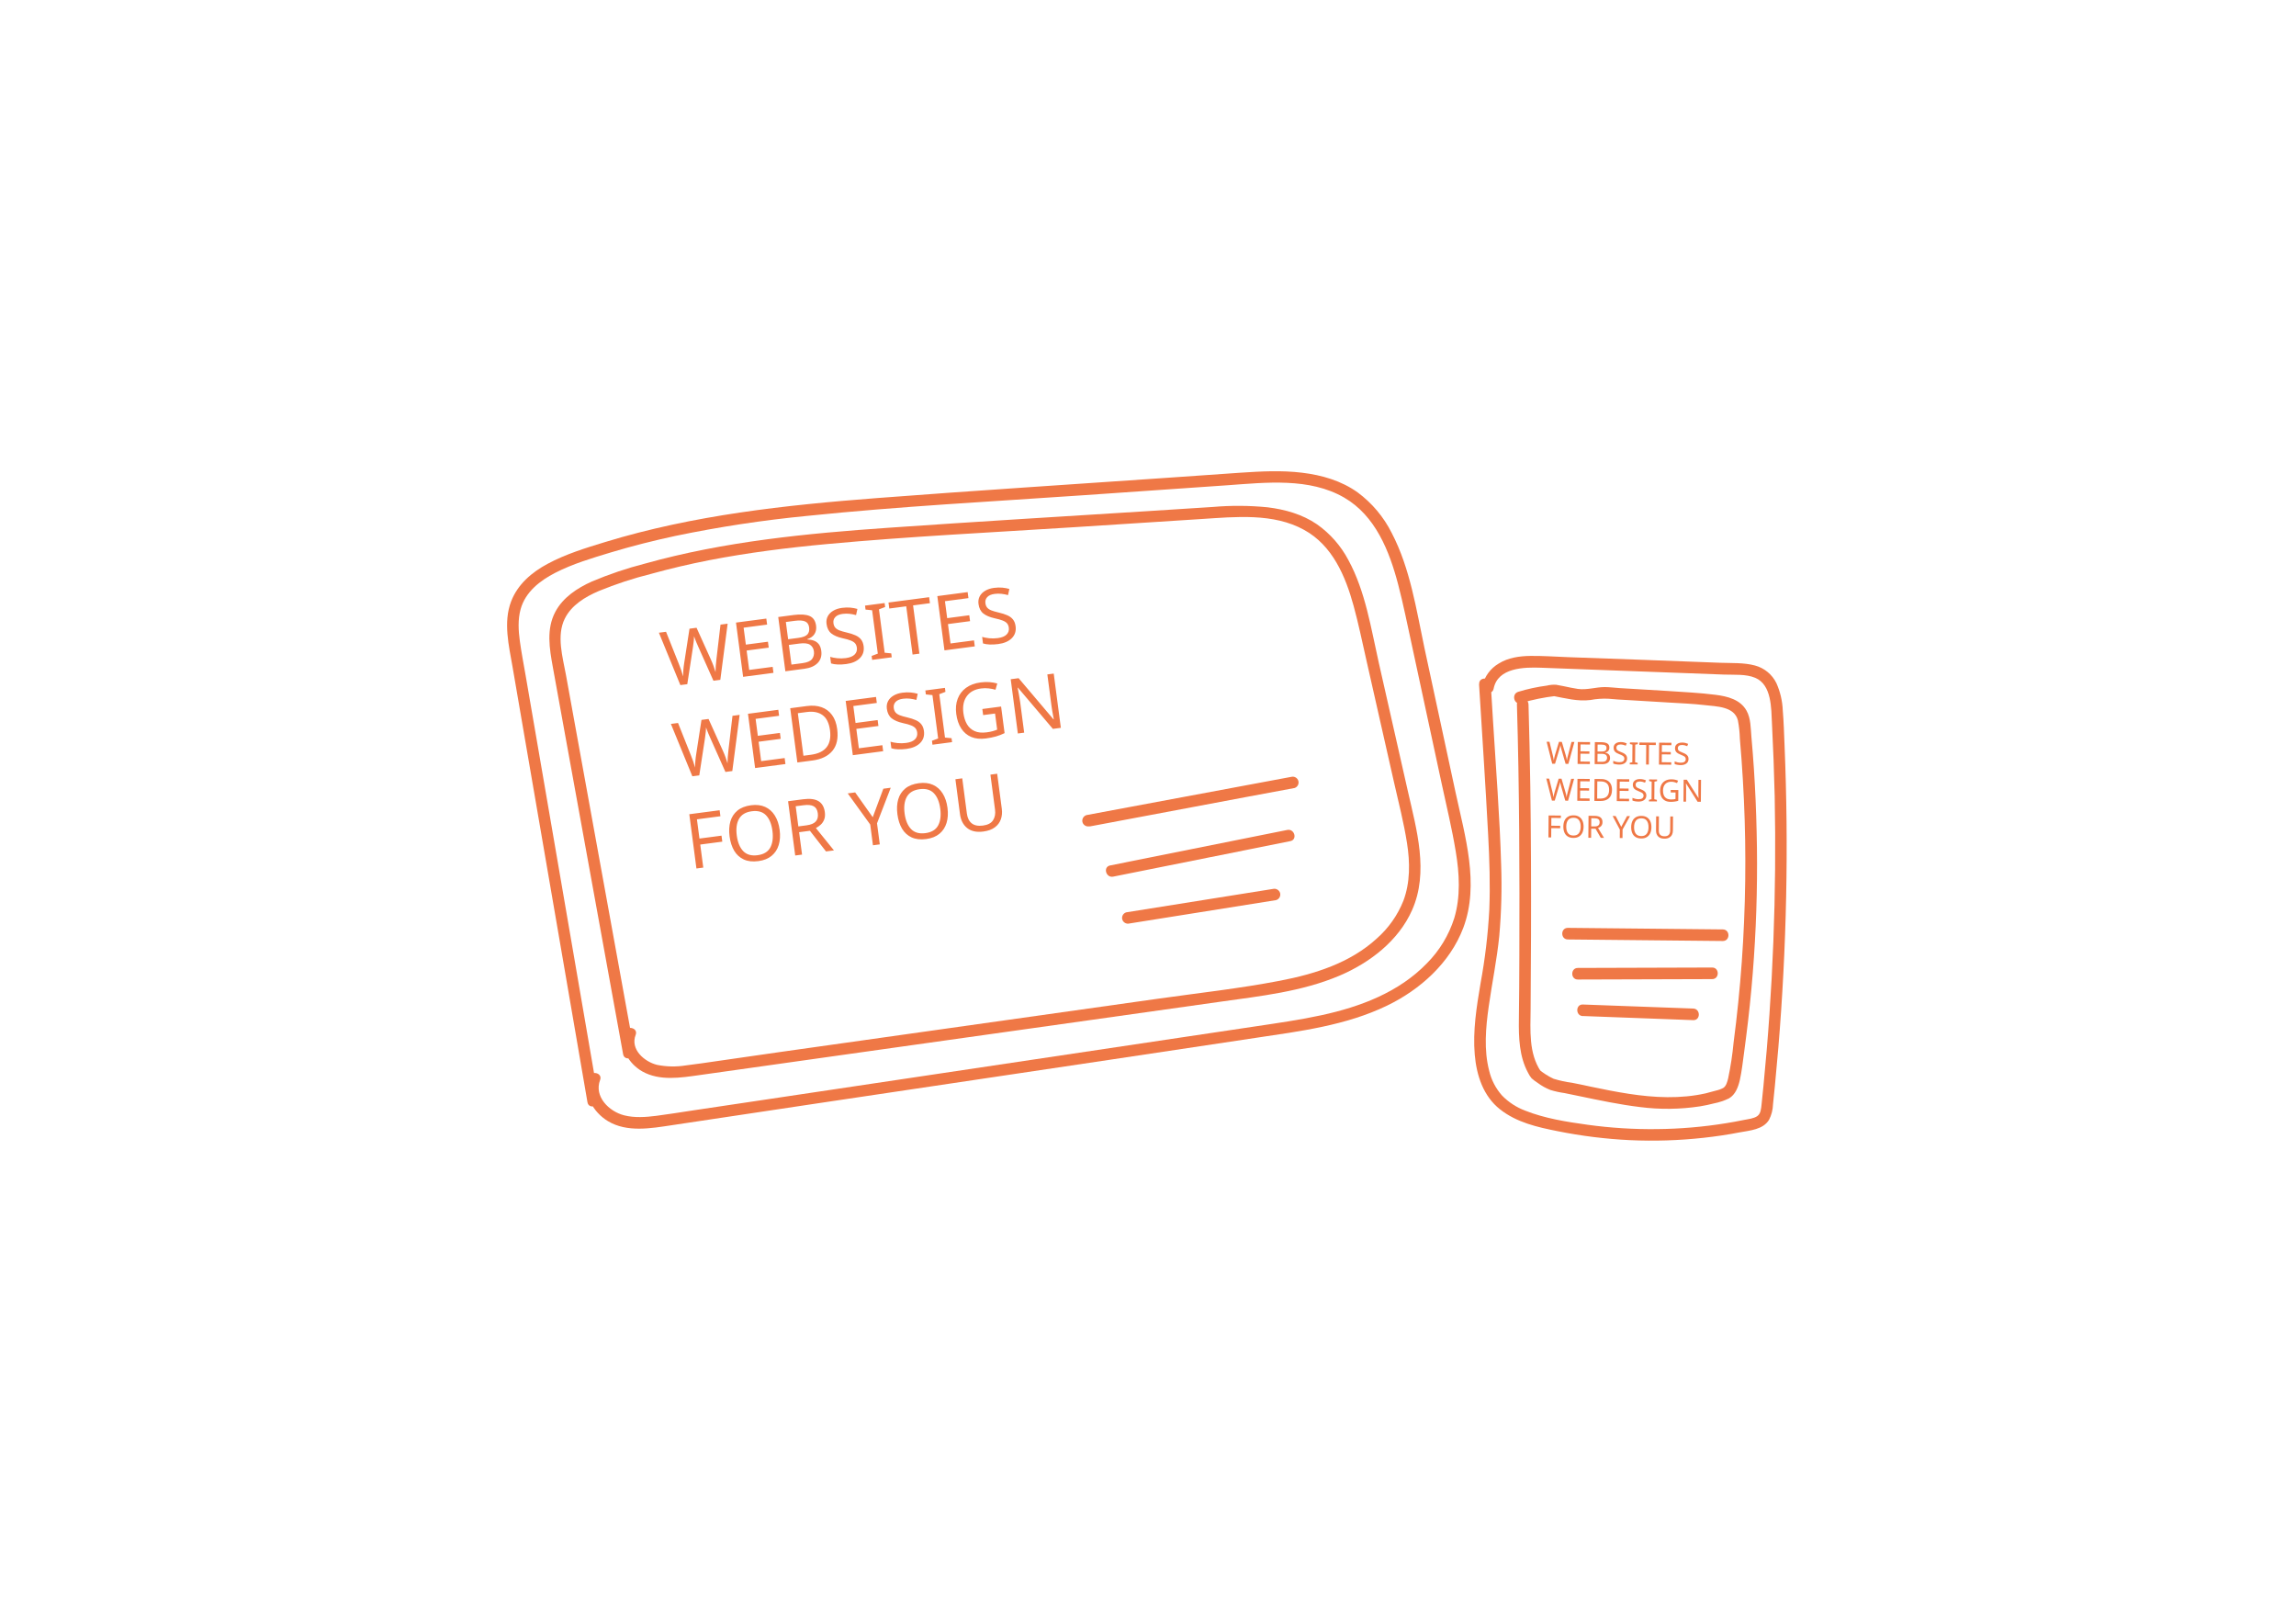
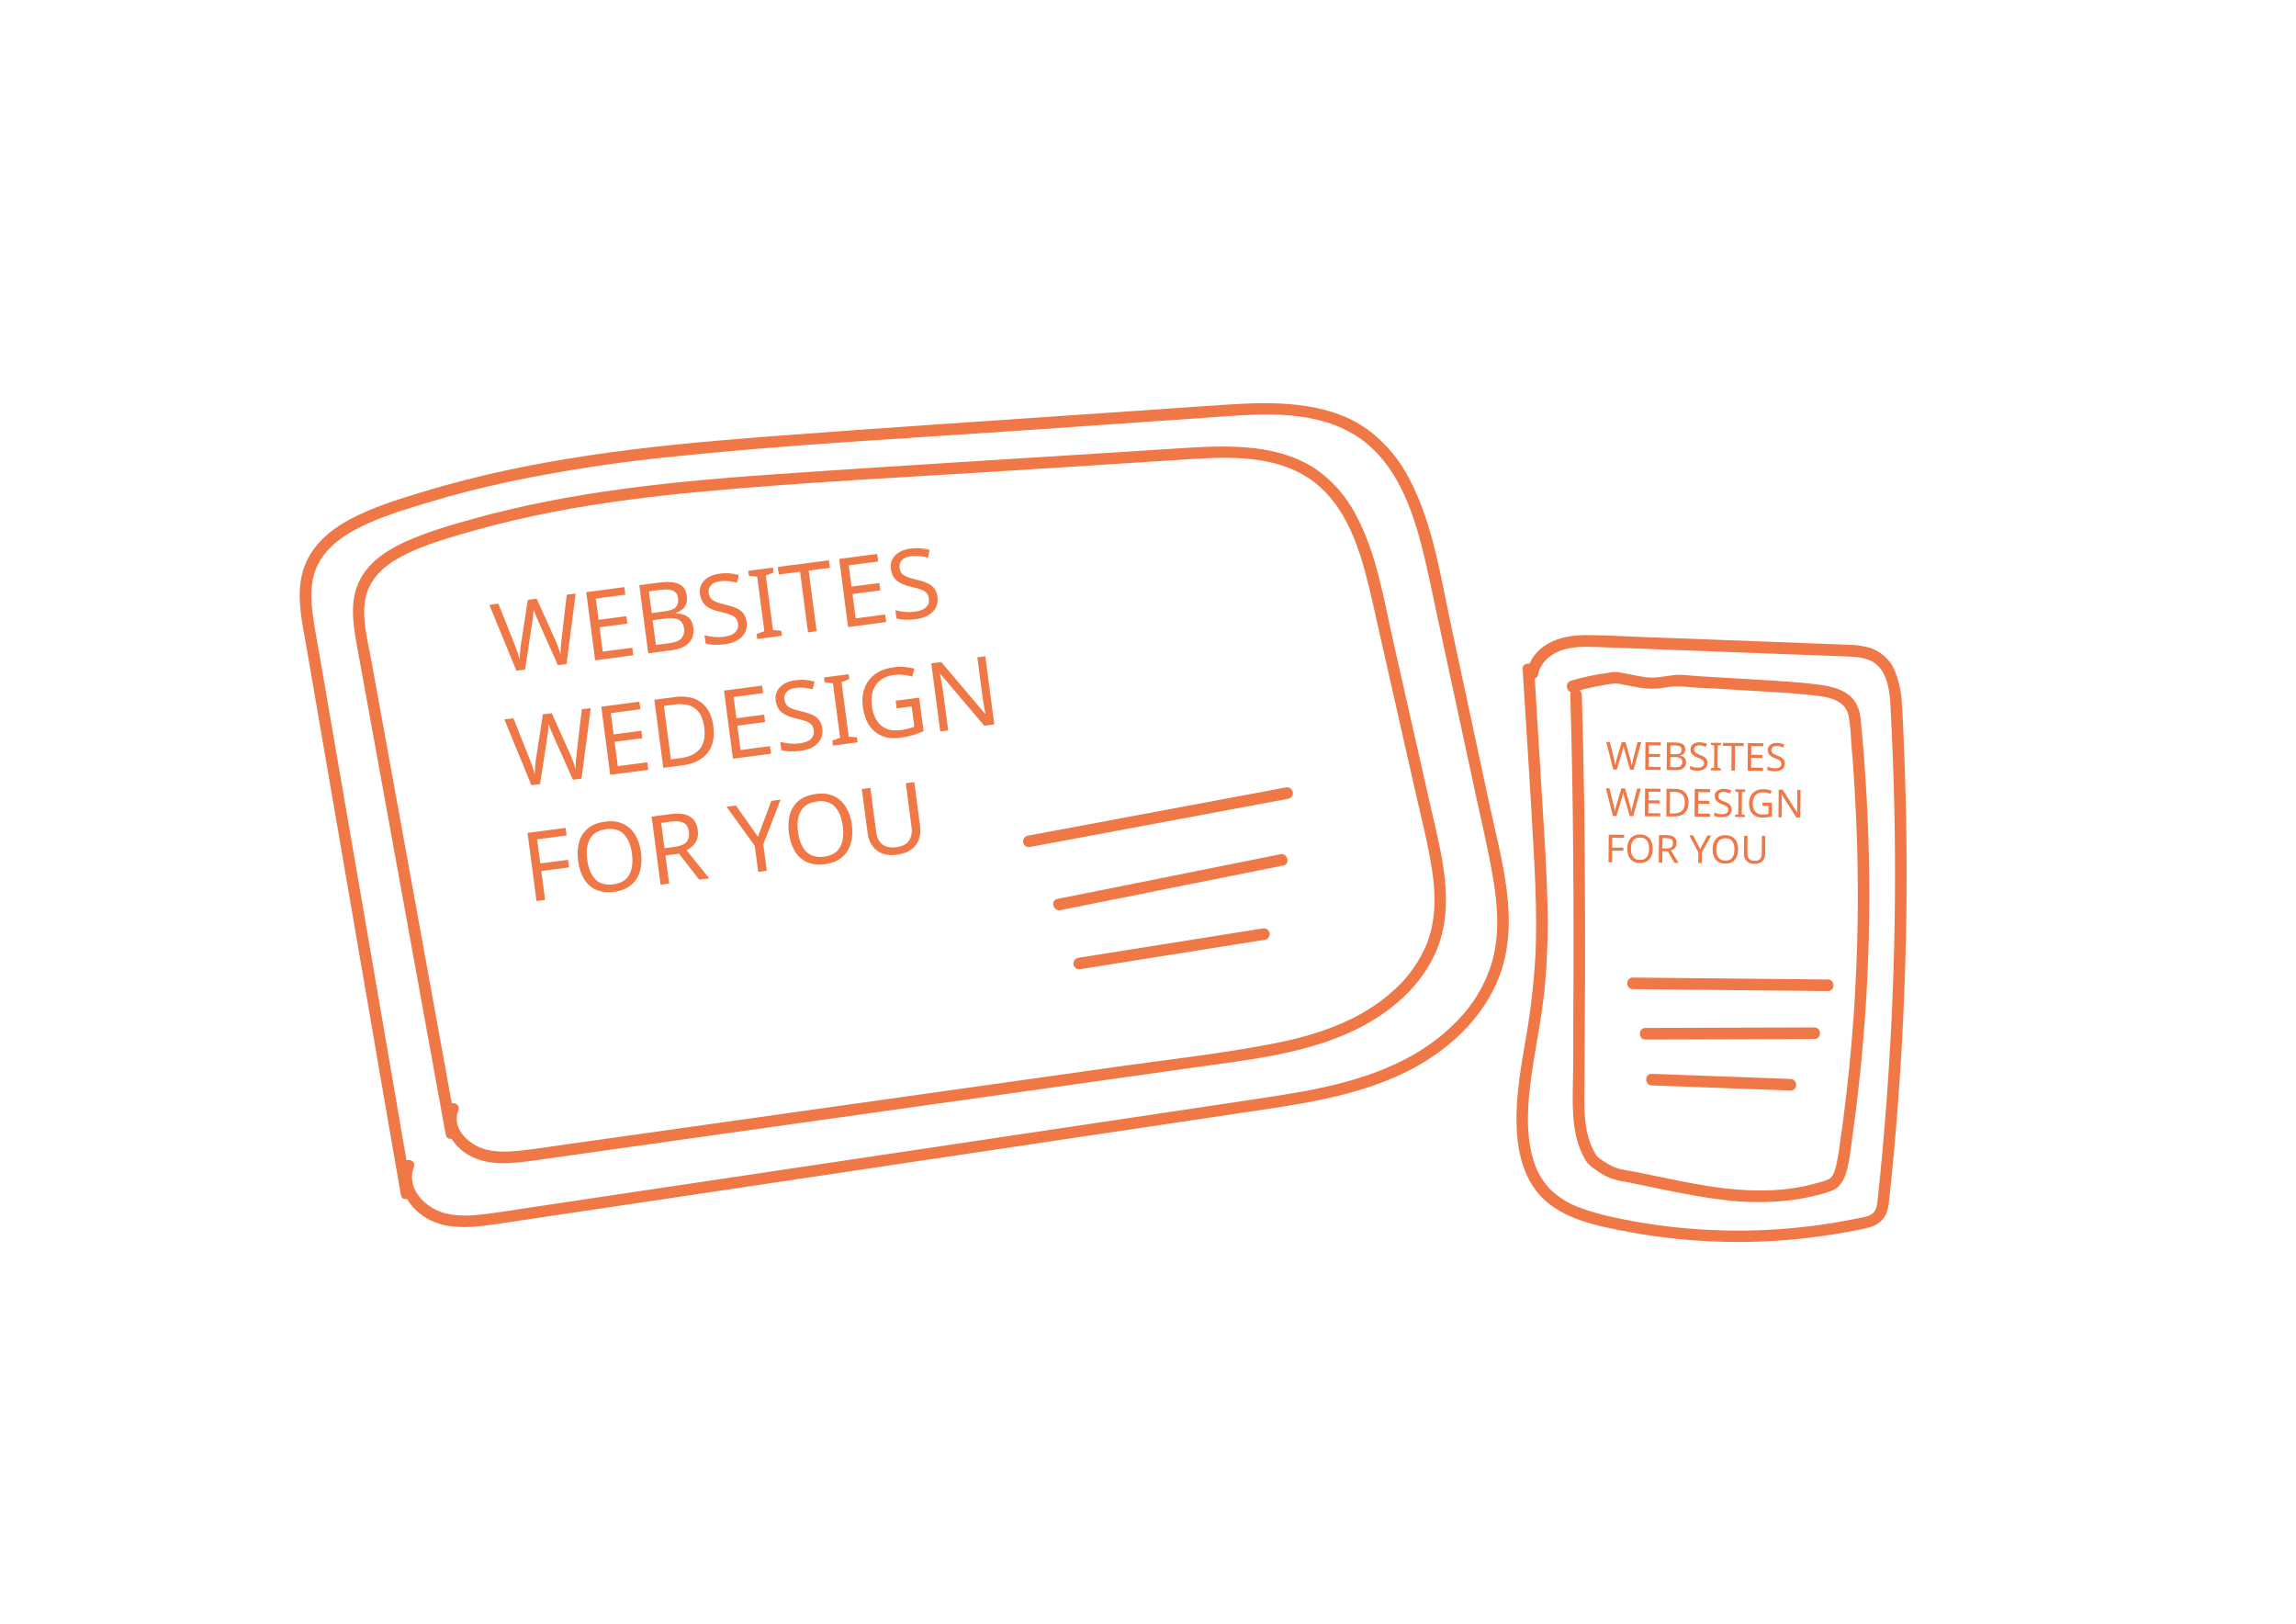
<svg xmlns="http://www.w3.org/2000/svg" id="Layer_1" data-name="Layer 1" viewBox="0 0 841.89 595.28">
  <defs>
-     <style>.cls-1{font-size:28.1px;}.cls-1,.cls-2,.cls-3{fill:#ef7846;}.cls-1,.cls-2{font-family:InkFree, Ink Free;}.cls-2{font-size:11.26px;}</style>
+     <style>.cls-1{font-size:35.35px;}.cls-1,.cls-2,.cls-3{fill:#ef7846;}.cls-1,.cls-2{font-family:InkFree, Ink Free;}.cls-2{font-size:14.17px;}</style>
  </defs>
-   <text class="cls-1" transform="translate(243.88 251.9) rotate(-7.49)">WEBSITES<tspan x="0" y="33.72">WEDESIGN </tspan>
-     <tspan x="0" y="67.43">FOR YOU</tspan>
+   <text class="cls-1" transform="matrix(0.99, -0.13, 0.13, 0.99, 182.3, 246.79)">WEBSITES<tspan x="0" y="42.42">WEDESIGN </tspan>
+     <tspan x="0" y="84.84">FOR YOU</tspan>
  </text>
-   <text class="cls-2" transform="translate(566.9 279.98) rotate(0.47)">WEBSITES<tspan x="0" y="13.51">WEDESIGN </tspan>
-     <tspan x="0" y="27.02">FOR YOU</tspan>
+   <text class="cls-2" transform="translate(588.71 282.12) rotate(0.47)">WEBSITES<tspan x="0" y="17">WEDESIGN </tspan>
+     <tspan x="0" y="34">FOR YOU</tspan>
  </text>
-   <path class="cls-3" d="M219.47,403,201.64,299.35l-8.92-51.8c-.72-4.16-1.53-8.31-2.1-12.49-.53-3.87-.77-7.92.28-11.72C192.65,217,198,212.87,203.59,210c6.42-3.29,13.5-5.39,20.38-7.47,7.82-2.35,15.74-4.35,23.72-6.06A450.38,450.38,0,0,1,296,189.13c33.8-3.5,67.81-5.25,101.7-7.6l52.41-3.63c14.05-1,30-2.86,42.76,4.52,11.49,6.66,16.59,19.62,19.8,31.85,1.92,7.3,3.37,14.73,5,22.11l5.42,25.18,5.49,25.51c1.8,8.34,3.82,16.67,5.21,25.1,1.34,8.08,1.83,16.51-.55,24.45a41.05,41.05,0,0,1-10.05,16.56c-10.3,10.63-24.39,15.92-38.59,19-8,1.74-16,2.87-24.08,4.08l-26,3.88L331,395.61l-51.61,7.71-26,3.88c-4.24.63-8.48,1.34-12.74,1.88-3.89.49-8,.79-11.81-.19-5.5-1.4-11.11-6.87-8.8-12.95,1-2.56-3.14-3.66-4.1-1.13-2.38,6.26,1.59,13,7,16.23,7,4.21,15.8,2.62,23.41,1.48l53.31-8,107.32-16,53.31-8c16.38-2.45,33.19-4.54,48.27-11.82,12.19-5.88,23.12-15.67,28-28.55,6-16,.61-33.65-2.82-49.56l-11.42-53c-3-14.15-5.22-29.19-12-42.18a41.74,41.74,0,0,0-12.48-14.87c-6-4.31-13.18-6.37-20.43-7.24-7.48-.91-15.05-.5-22.55,0l-26.77,1.86c-35.5,2.46-71,4.72-106.51,7.44-33.54,2.57-67.33,6.23-99.62,16.1-7.16,2.18-14.52,4.43-21.15,8-5.79,3.09-11,7.52-13.39,13.78-2.95,7.7-.81,16.32.54,24.13l4.57,26.58,18.42,107,4.46,25.91c.46,2.69,4.56,1.55,4.1-1.13Z" />
-   <path class="cls-3" d="M232.57,385.35,215.83,293.2l-8.31-45.77c-1.18-6.49-3.54-14.36-.42-20.64,2.48-5,7.54-8,12.46-10.11a140.07,140.07,0,0,1,19.21-6.3q10.53-2.9,21.27-5c14.29-2.77,28.75-4.58,43.24-5.92,30.13-2.8,60.4-4.25,90.6-6.18l46.67-3c12.38-.79,26.35-2.28,37.67,4,10.35,5.69,15.12,16.91,18.1,27.77,1.78,6.47,3.13,13.07,4.62,19.61l5.14,22.74,5.08,22.43c1.68,7.41,3.6,14.82,4.77,22.33,1.09,7,1.19,14.34-1.34,21.08a36.42,36.42,0,0,1-9.72,13.8c-9.79,9-22.78,13.06-35.57,15.52-14.82,2.85-29.92,4.5-44.86,6.61l-92.18,13-46.4,6.54L263,389c-3.82.54-7.64,1.14-11.47,1.59a29.72,29.72,0,0,1-10.6-.19c-4.67-1.16-9.91-5.68-7.85-11,1-2.54-3.11-3.65-4.1-1.12-2.21,5.67,1.65,11.78,6.57,14.54,6.33,3.55,14,2.3,20.84,1.34l47.95-6.76L399.59,374l47.94-6.76c14.7-2.07,29.79-3.68,43.58-9.52,11.11-4.72,21.68-12.77,26.67-24.06,6.21-14,1.65-29.46-1.56-43.65l-10.64-47c-2.85-12.62-4.89-26.15-11.14-37.66a37.36,37.36,0,0,0-11.53-13.13c-5.37-3.68-11.73-5.45-18.13-6.24a108.83,108.83,0,0,0-20.1-.12l-23.42,1.5c-31.8,2-63.62,3.91-95.41,6.12-30,2.08-60.26,5-89.34,13.14A137.94,137.94,0,0,0,217,213.2c-5.28,2.37-10.56,5.81-13.35,11.06-3.4,6.35-2.17,13.55-.94,20.3l4.35,24,17.24,94.92,4.18,23c.49,2.69,4.59,1.55,4.1-1.13Z" />
-   <path class="cls-3" d="M399.51,303,458,292l16.71-3.11a2.13,2.13,0,0,0-1.13-4.1l-58.47,10.91-16.7,3.12a2.16,2.16,0,0,0-1.49,2.62,2.18,2.18,0,0,0,2.62,1.48Z" />
-   <path class="cls-3" d="M408.18,321.39l50.55-10.13,14.41-2.89c2.68-.53,1.55-4.63-1.13-4.1L421.46,314.4l-14.41,2.89c-2.68.54-1.55,4.63,1.13,4.1Z" />
-   <path class="cls-3" d="M414.09,338.57l53.8-8.57a2.13,2.13,0,0,0,1.49-2.61,2.19,2.19,0,0,0-2.62-1.49L413,334.47a2.13,2.13,0,0,0-1.49,2.61,2.18,2.18,0,0,0,2.62,1.49Z" />
-   <path class="cls-3" d="M574.89,344.42l56.83.57c2.74,0,2.74-4.22,0-4.25l-56.83-.57c-2.73,0-2.73,4.23,0,4.25Z" />
-   <path class="cls-3" d="M578.56,359.11l49.25-.15c2.73,0,2.73-4.26,0-4.25l-49.25.15c-2.73,0-2.74,4.26,0,4.25Z" />
-   <path class="cls-3" d="M580.4,372.49,620.87,374c2.73.11,2.73-4.14,0-4.25l-40.47-1.48c-2.73-.1-2.73,4.15,0,4.25Z" />
-   <path class="cls-3" d="M542.33,250.78c1.13,18.41,2.37,36.83,3.34,55.25.49,9.16.79,18.35.42,27.52a209.94,209.94,0,0,1-3.2,26.91c-1.46,8.63-2.89,17.47-2.13,26.24.65,7.54,3.12,15.16,9.26,20s13.71,6.53,21.08,8A177.5,177.5,0,0,0,597.69,418a174.28,174.28,0,0,0,26.93-.86c4.45-.49,8.9-1.14,13.3-2,3.72-.69,8.56-1,10.75-4.6a13.29,13.29,0,0,0,1.45-5.65c.24-2.3.48-4.6.7-6.89q.67-6.9,1.25-13.81,1.15-13.81,1.86-27.66,1.44-27.69,1.15-55.43-.15-13.86-.72-27.72c-.18-4.34-.3-8.71-.66-13a27.21,27.21,0,0,0-2.32-9.9,12.27,12.27,0,0,0-7.88-6.5c-4.09-1.1-8.62-.84-12.82-1l-27.92-1.06-27.91-1c-4.55-.18-9.11-.5-13.66-.45-4,.05-8.22.63-11.68,2.82a12.71,12.71,0,0,0-5.93,8.06c-.52,2.67,3.57,3.81,4.1,1.13,1.53-7.8,11.31-7.91,17.48-7.68q13.32.48,26.64,1l26.92,1,13.46.51c3.66.14,8-.26,11.43,1.19,6.1,2.57,5.85,11.31,6.13,16.78q.68,13.35,1,26.72.54,26.61-.49,53.21t-3.65,53.09q-.33,3.33-.68,6.65c-.16,1.44-.27,3.32-1.56,4.23s-3.36,1.1-4.94,1.42q-3.17.65-6.34,1.16a168.28,168.28,0,0,1-25.56,2.19,170.7,170.7,0,0,1-25.36-1.59c-7.69-1.07-15.75-2.32-23-5.22a23.19,23.19,0,0,1-8.34-5.44,20.79,20.79,0,0,1-4.77-9.14c-2-7.61-1.26-15.87-.17-23.56,1.22-8.63,3-17.17,3.87-25.85a211,211,0,0,0,.68-26.25c-.51-17.68-1.92-35.34-3-53l-.8-13.08c-.16-2.72-4.42-2.74-4.25,0Z" />
-   <path class="cls-3" d="M556.22,258.25c.91,30.73,1,61.48.89,92.22,0,7.74-.08,15.47-.17,23.21-.09,6.65.11,13.69,3.39,19.66a9.18,9.18,0,0,0,1.29,2,18.61,18.61,0,0,0,2.25,1.69,19.91,19.91,0,0,0,4.62,2.57,33.69,33.69,0,0,0,5.18,1.14l5.45,1.12c7.36,1.54,14.73,3.09,22.2,4a78.94,78.94,0,0,0,22-.25q2.58-.42,5.13-1.08a22.94,22.94,0,0,0,5.5-1.83c2.39-1.35,3.41-4.18,4-6.7.73-3.28,1.09-6.65,1.55-10q.79-5.85,1.48-11.72,1.35-11.59,2.14-23.25,1.57-23,1-46.12-.25-11.49-1-23c-.26-3.94-.57-7.86-.92-11.79-.28-3.17-.19-6.69-1.77-9.55-2.28-4.12-7-5.29-11.37-5.84-5.84-.75-11.59-1-17.71-1.42l-11.4-.68-6-.36c-1.82-.11-3.68-.37-5.5-.38-3.3,0-6.59,1.15-9.88.68-1.74-.25-3.46-.64-5.18-1-.93-.18-1.87-.38-2.82-.53a11.89,11.89,0,0,0-3.4.32,63.81,63.81,0,0,0-10.5,2.28c-2.59.84-1.48,5,1.13,4.1a74,74,0,0,1,12.77-2.6h-1.13c4.57.85,9.08,2.09,13.74,1.49a28.4,28.4,0,0,1,6.5-.47c2.41.25,4.83.36,7.25.5l15.36.92c4.23.26,8.47.42,12.67.91,4.45.53,11,.45,12.3,5.66a42.39,42.39,0,0,1,.71,6.67c.22,2.54.42,5.07.61,7.61q.54,7.47.88,14.93a509.94,509.94,0,0,1-.79,59.29q-1.07,14.82-3,29.55a116.14,116.14,0,0,1-2,13.16c-.3,1.18-.68,2.77-1.76,3.48a10.68,10.68,0,0,1-2.75,1c-1.23.36-2.48.69-3.73,1-9.24,2.08-18.87,1.6-28.17.17-4.71-.72-9.38-1.66-14-2.63-2.28-.48-4.55-1-6.83-1.42a40.61,40.61,0,0,1-6.77-1.47A24.35,24.35,0,0,1,564.2,392l.76.76c-4.47-6.68-3.78-15.07-3.72-22.73q.1-13.71.15-27.43c.05-18,0-36.08-.26-54.11q-.23-15.12-.66-30.24c-.08-2.72-4.33-2.74-4.25,0Z" />
+   <path class="cls-3" d="M151.05,437,128.61,306.62l-11.22-65.18c-.9-5.23-1.91-10.45-2.64-15.71-.68-5-1-10.16.36-15,2.24-8.09,9-13.43,16.22-17.11,8.11-4.16,17.07-6.82,25.77-9.44,9.83-3,19.8-5.49,29.84-7.64a571.85,571.85,0,0,1,60.94-9.25c42.52-4.4,85.3-6.6,128-9.55l65.93-4.58c17.78-1.24,37.93-3.58,54.07,5.77,14.59,8.45,21.09,24.86,25.17,40.4,2.41,9.18,4.23,18.53,6.23,27.81l6.82,31.68L541,290.87c2.26,10.5,4.8,21,6.56,31.58,1.7,10.26,2.33,21-.7,31.06A52,52,0,0,1,534,374.57c-13,13.45-30.84,20.16-48.79,24.07-10,2.18-20.17,3.61-30.3,5.13l-32.68,4.88L292,428.11l-64.93,9.69-32.68,4.89c-5.38.8-10.76,1.7-16.17,2.38-5,.62-10.12,1-15-.26-7.19-1.83-14.47-9-11.46-17,1-2.56-3.13-3.67-4.1-1.13-2.91,7.65,1.95,15.85,8.52,19.8,8.67,5.21,19.6,3.21,29,1.81l67.08-10,135-20.17,67.08-10c20.55-3.07,41.67-5.68,60.6-14.81,15.19-7.34,28.87-19.53,34.92-35.59,7.51-20,.74-42.14-3.55-62.06L532,228.93c-3.82-17.75-6.54-36.64-15-52.94a52,52,0,0,0-15.51-18.51c-7.45-5.37-16.4-7.95-25.43-9-9.41-1.13-18.94-.63-28.37,0L414,150.8c-44.67,3.1-89.36,5.94-134,9.36-42.16,3.23-84.61,7.83-125.2,20.23-9,2.74-18.17,5.55-26.47,10-7.15,3.81-13.63,9.27-16.6,17-3.67,9.59-1,20.33.68,30.06l5.76,33.44,23.17,134.64L147,438.1c.46,2.69,4.56,1.55,4.1-1.13Z" />
+   <path class="cls-3" d="M167.53,414.82,146.47,298.87,136,241.29c-1.51-8.34-4.47-18.31-.46-26.39,3.15-6.34,9.59-10.17,15.86-12.91,7.78-3.41,16.13-5.74,24.3-8,8.83-2.44,17.77-4.49,26.76-6.24,18-3.5,36.27-5.78,54.55-7.48,37.9-3.52,76-5.34,114-7.76l58.72-3.75c15.69-1,33.33-2.84,47.67,5.05,13.14,7.23,19.23,21.46,23,35.27,2.23,8.14,3.93,16.44,5.8,24.67l6.47,28.6,6.39,28.23c2.11,9.32,4.53,18.64,6,28.09,1.39,8.94,1.53,18.24-1.68,26.82A46.5,46.5,0,0,1,511,363.11c-12.38,11.36-28.79,16.55-45,19.66-18.64,3.59-37.64,5.66-56.43,8.31l-116,16.35-58.37,8.23-28.8,4.06c-4.85.69-9.7,1.46-14.57,2-4.46.52-9.09.84-13.49-.25-6.15-1.53-13-7.54-10.26-14.47,1-2.55-3.11-3.66-4.1-1.13-2.7,6.91,2,14.31,8,17.68,7.82,4.39,17.37,2.81,25.8,1.62l60.32-8.5L378,399.79l60.32-8.5c18.44-2.6,37.39-4.6,54.69-11.93,13.9-5.89,27.12-15.94,33.36-30.07,7.73-17.49,2-36.81-2-54.48L511,235.69c-3.59-15.82-6.13-32.81-14-47.24a46.33,46.33,0,0,0-14.3-16.32c-6.68-4.58-14.58-6.8-22.54-7.78-8.38-1-16.87-.67-25.28-.15-9.82.61-19.65,1.26-29.47,1.88-40,2.56-80,4.92-120,7.7-37.72,2.62-75.71,6.28-112.24,16.52-8.25,2.31-16.61,4.74-24.44,8.26-6.56,2.95-13.12,7.2-16.6,13.71-4.19,7.85-2.64,16.79-1.13,25.13q2.75,15.07,5.48,30.14L158.17,387l5.26,29c.49,2.69,4.59,1.55,4.1-1.12Z" />
+   <path class="cls-3" d="M377.94,310.47l73.74-13.77,20.83-3.89A2.13,2.13,0,0,0,474,290.2a2.16,2.16,0,0,0-2.61-1.49l-73.75,13.78-20.82,3.88a2.13,2.13,0,1,0,1.13,4.1Z" />
+   <path class="cls-3" d="M388.84,333.67l63.63-12.75,18.11-3.63c2.68-.53,1.54-4.63-1.13-4.1l-63.63,12.75-18.11,3.63c-2.68.54-1.54,4.63,1.13,4.1Z" />
+   <path class="cls-3" d="M396.28,355.28l52.73-8.4,15-2.38a2.14,2.14,0,0,0,1.48-2.61,2.17,2.17,0,0,0-2.61-1.49l-52.73,8.4-15,2.38a2.14,2.14,0,0,0-1.49,2.61,2.19,2.19,0,0,0,2.62,1.49Z" />
+   <path class="cls-3" d="M598.74,362.63l55.74.56,15.75.16c2.73,0,2.74-4.23,0-4.25l-55.75-.56-15.74-.16c-2.74,0-2.74,4.22,0,4.25Z" />
+   <path class="cls-3" d="M603.35,381.11l61.95-.19c2.74,0,2.74-4.26,0-4.25l-61.95.19c-2.73,0-2.74,4.26,0,4.25Z" />
+   <path class="cls-3" d="M605.67,397.93l50.9,1.88c2.74.1,2.73-4.15,0-4.25l-50.9-1.88c-2.74-.1-2.73,4.15,0,4.25Z" />
+   <path class="cls-3" d="M558.32,245.36c1.41,23.13,3,46.25,4.19,69.39.61,11.42,1,22.87.56,34.3a263.78,263.78,0,0,1-4,34c-1.85,10.86-3.67,22-2.78,33,.75,9.39,3.77,18.93,11.37,25s17.19,8.21,26.41,10a220.18,220.18,0,0,0,66.9,3q8.35-.92,16.63-2.44c2.59-.48,5.24-.9,7.77-1.63a9.44,9.44,0,0,0,5.74-4c1.24-2.1,1.46-4.56,1.71-6.93q.46-4.31.88-8.61.87-8.73,1.58-17.48,1.43-17.25,2.32-34.54,1.8-34.57,1.45-69.21-.17-17.31-.87-34.61c-.23-5.52-.41-11.06-.81-16.57a35.71,35.71,0,0,0-2.72-12.46,14.94,14.94,0,0,0-9.75-8.29,33.52,33.52,0,0,0-7.34-.92c-2.84-.12-5.69-.22-8.54-.32l-34.88-1.32L599,233.42c-5.67-.22-11.37-.59-17-.58-5,0-10.3.66-14.69,3.33a15.46,15.46,0,0,0-7.43,10c-.51,2.67,3.58,3.82,4.1,1.13.76-4,3.81-6.86,7.42-8.43,4.59-2,9.87-1.82,14.76-1.64,11.27.4,22.54.85,33.81,1.28l33.88,1.28,16.94.64c2.68.1,5.37.17,8.05.32a20.07,20.07,0,0,1,6.56,1.23c7.8,3.27,7.67,14.06,8,21.1q.86,16.79,1.21,33.6.71,33.5-.59,67t-4.59,67.09c-.28,2.79-.56,5.57-.86,8.36-.2,1.88-.31,4.36-1.86,5.68s-4.23,1.63-6.25,2c-2.65.55-5.32,1-8,1.48a217,217,0,0,1-64.56.87q-7.92-1.09-15.76-2.79A84.62,84.62,0,0,1,579,442.65a30.27,30.27,0,0,1-10.75-6.81A26.29,26.29,0,0,1,562,424.4c-2.69-9.65-1.81-20.18-.45-30,1.5-10.83,3.81-21.54,4.89-32.43a263.89,263.89,0,0,0,.9-33.27c-.31-11.14-1.05-22.26-1.73-33.38l-2.06-33.65-1-16.33c-.17-2.72-4.42-2.73-4.25,0Z" />
+   <path class="cls-3" d="M575.79,254.77q.84,28.57,1.05,57.17.24,29,.07,58c0,9.72,0,19.43-.2,29.15-.14,8.28-.05,17,3.75,24.57a22.72,22.72,0,0,0,1.41,2.44,10.91,10.91,0,0,0,2.81,2.47,26.91,26.91,0,0,0,5.75,3.35,33.77,33.77,0,0,0,6.21,1.46c2.28.45,4.55.92,6.83,1.4,9.13,1.9,18.26,3.85,27.53,5a100.62,100.62,0,0,0,27.84-.07q3.54-.56,7-1.44a38.77,38.77,0,0,0,6.43-2c3-1.41,4.39-4.86,5.12-7.92,1-4.18,1.43-8.53,2-12.78.66-4.8,1.27-9.59,1.83-14.4q1.66-14.4,2.68-28.86,2-28.86,1.4-57.84-.32-14.55-1.27-29.1-.46-7.24-1.1-14.49c-.22-2.47-.43-4.93-.68-7.39a14.9,14.9,0,0,0-1.34-5c-2.58-5.28-8.63-6.81-14-7.5-7.19-.93-14.31-1.31-21.78-1.76l-14.88-.89-7.19-.43c-2.32-.14-4.67-.46-7-.5-4.2-.07-8.41,1.48-12.61.88-2.32-.33-4.64-.86-7-1.3-1.12-.2-2.23-.44-3.36-.62a13.8,13.8,0,0,0-3.87.39A78.77,78.77,0,0,0,576,249.58c-2.59.85-1.48,4.95,1.13,4.1a91.79,91.79,0,0,1,16.07-3.27h-1.13l9.34,1.74a26.53,26.53,0,0,0,8.62,0,29.26,29.26,0,0,1,7.81-.42c3.11.43,6.34.42,9.49.61l19.33,1.16c5.21.31,10.4.57,15.58,1.15,5.77.65,13.93.78,15.57,7.58a60.35,60.35,0,0,1,.91,8.81c.28,3.2.53,6.39.76,9.59q.67,9.3,1.09,18.62a639.15,639.15,0,0,1-1,74.92q-1.37,18.74-3.84,37.35c-.4,3.06-.83,6.1-1.28,9.15a62.93,62.93,0,0,1-1.31,7.23c-.41,1.53-1,3.51-2.46,4.36a16.25,16.25,0,0,1-3.36,1.15c-1.54.46-3.1.87-4.67,1.23-11.71,2.66-23.89,2.08-35.69.28-5.95-.91-11.86-2.1-17.75-3.33-3-.61-5.93-1.24-8.9-1.84-2.72-.56-5.73-.8-8.32-1.81a30.1,30.1,0,0,1-7-4.45l.77.76c-5.61-8.32-4.84-18.79-4.77-28.36q.13-17.41.2-34.83c.06-22.8,0-45.61-.33-68.41q-.29-18.95-.83-37.89c-.08-2.73-4.33-2.74-4.25,0Z" />
</svg>
